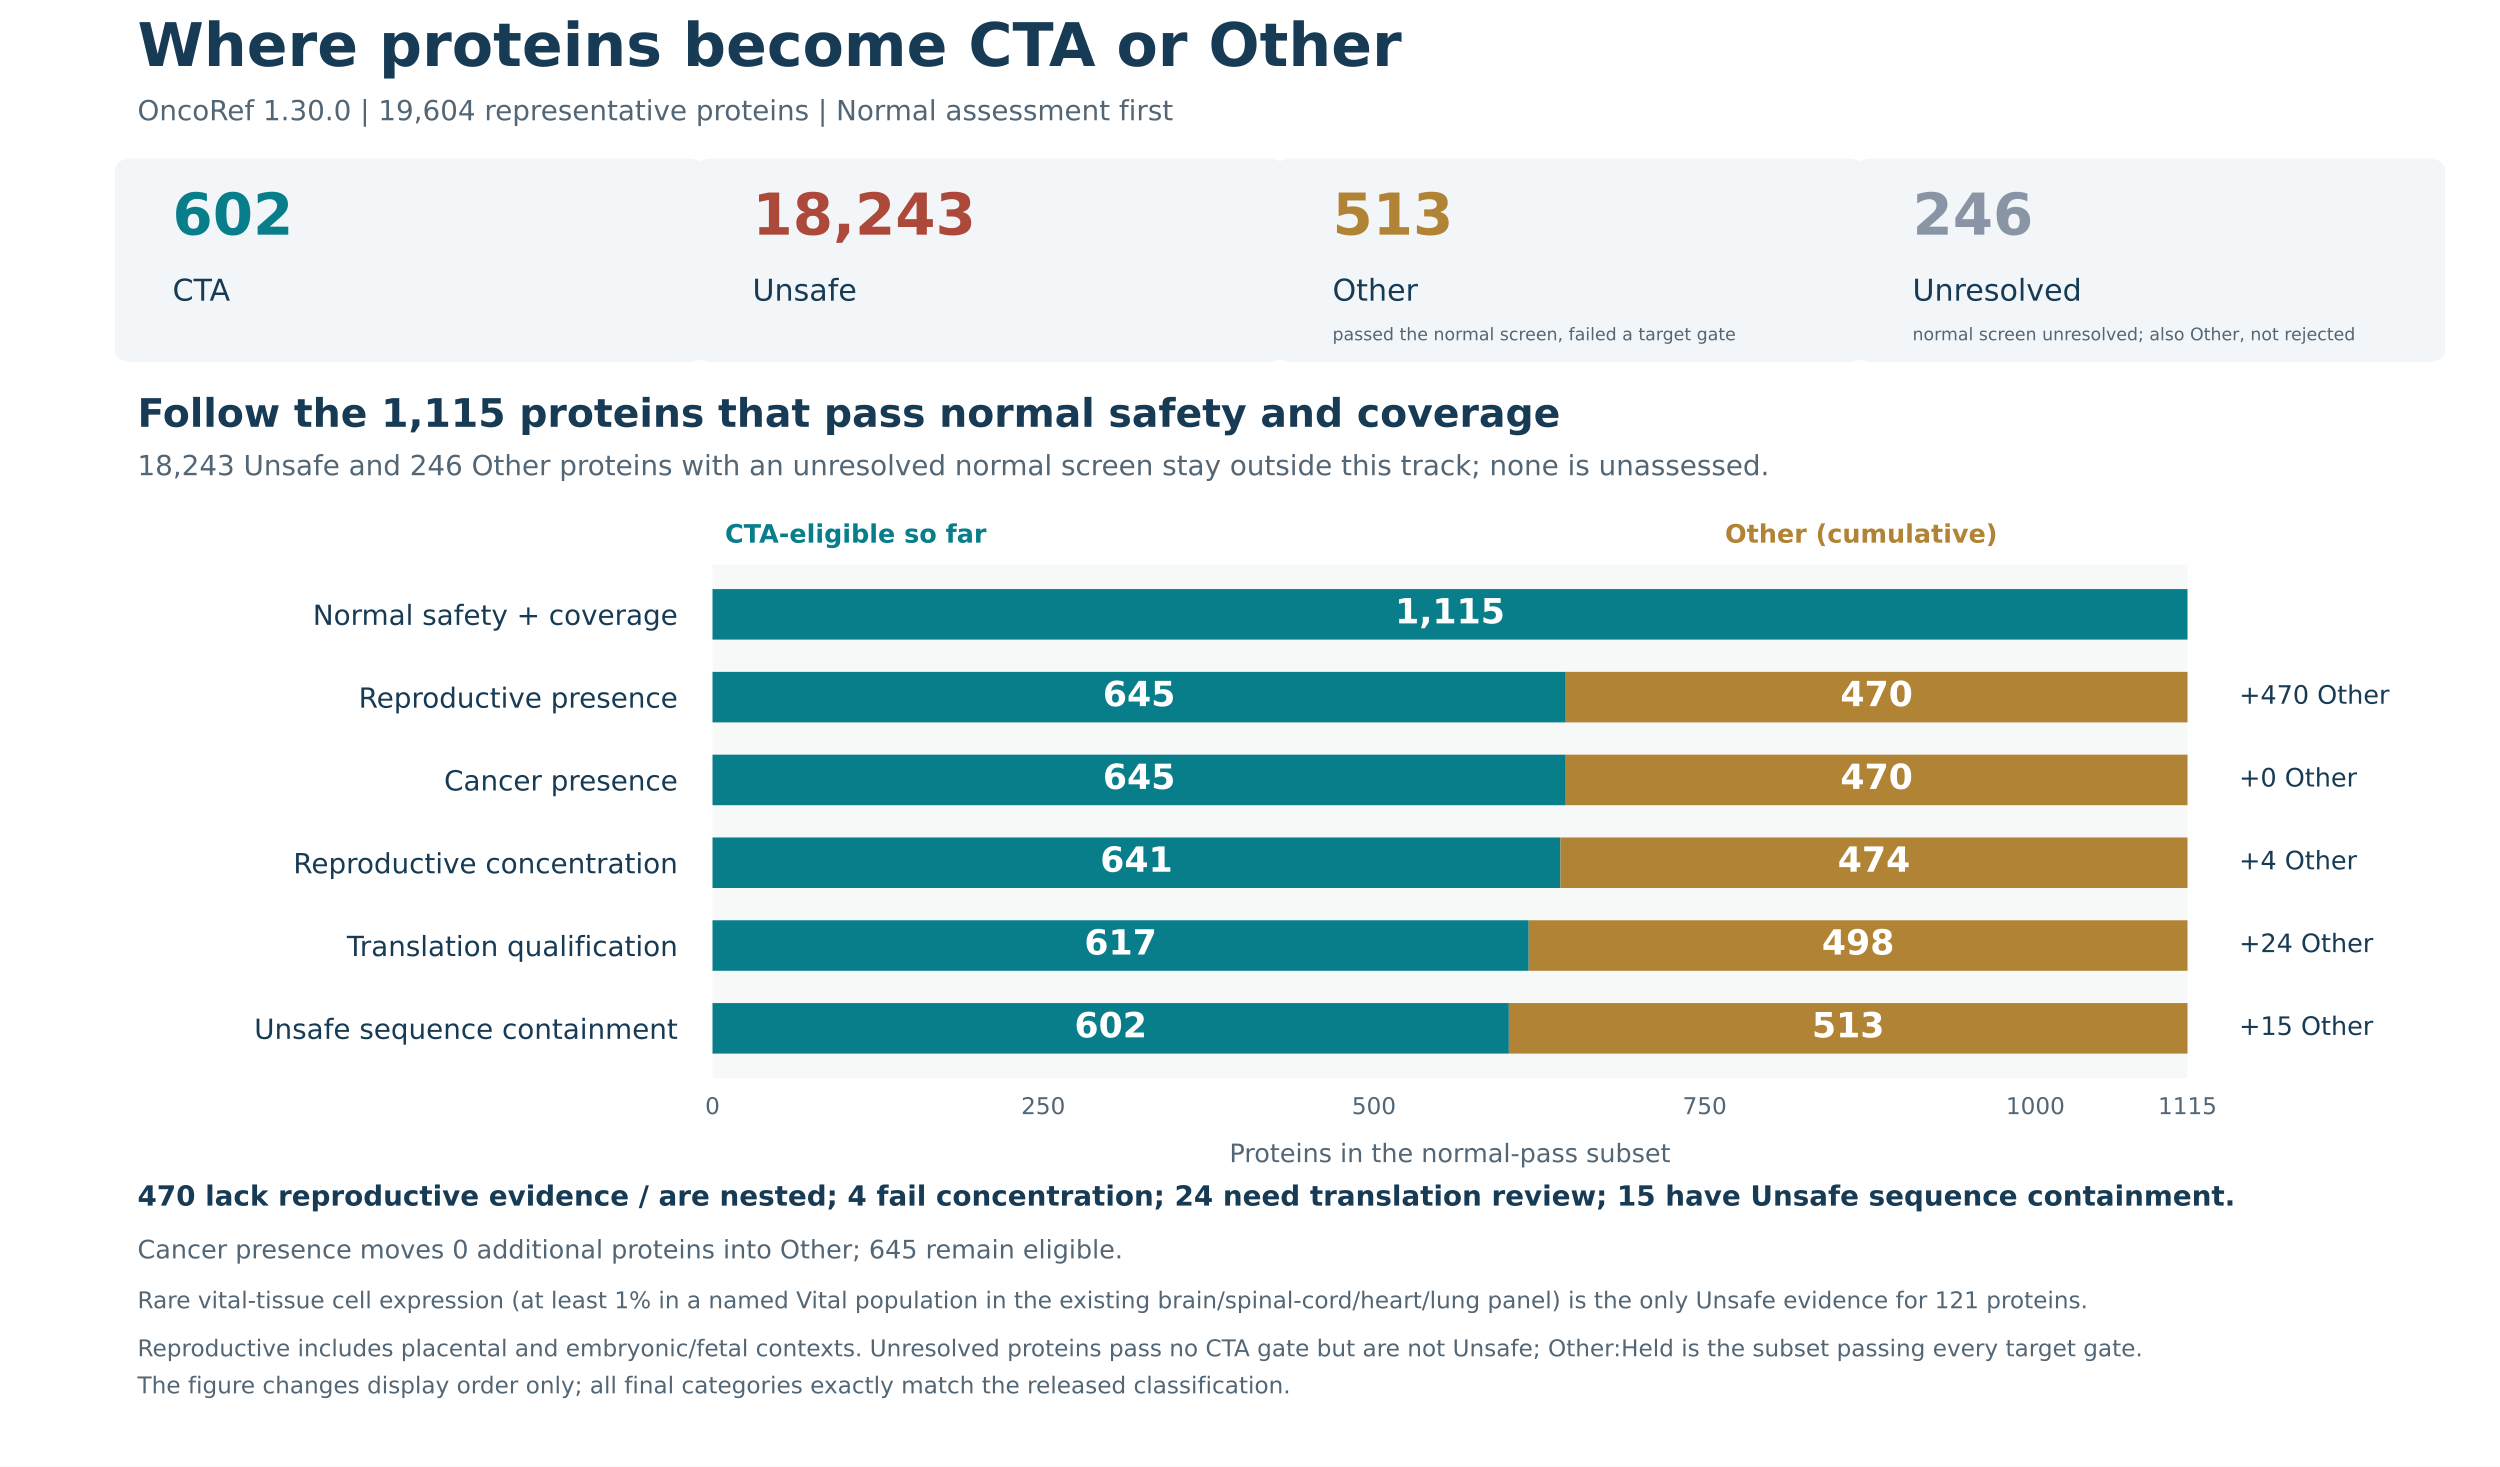
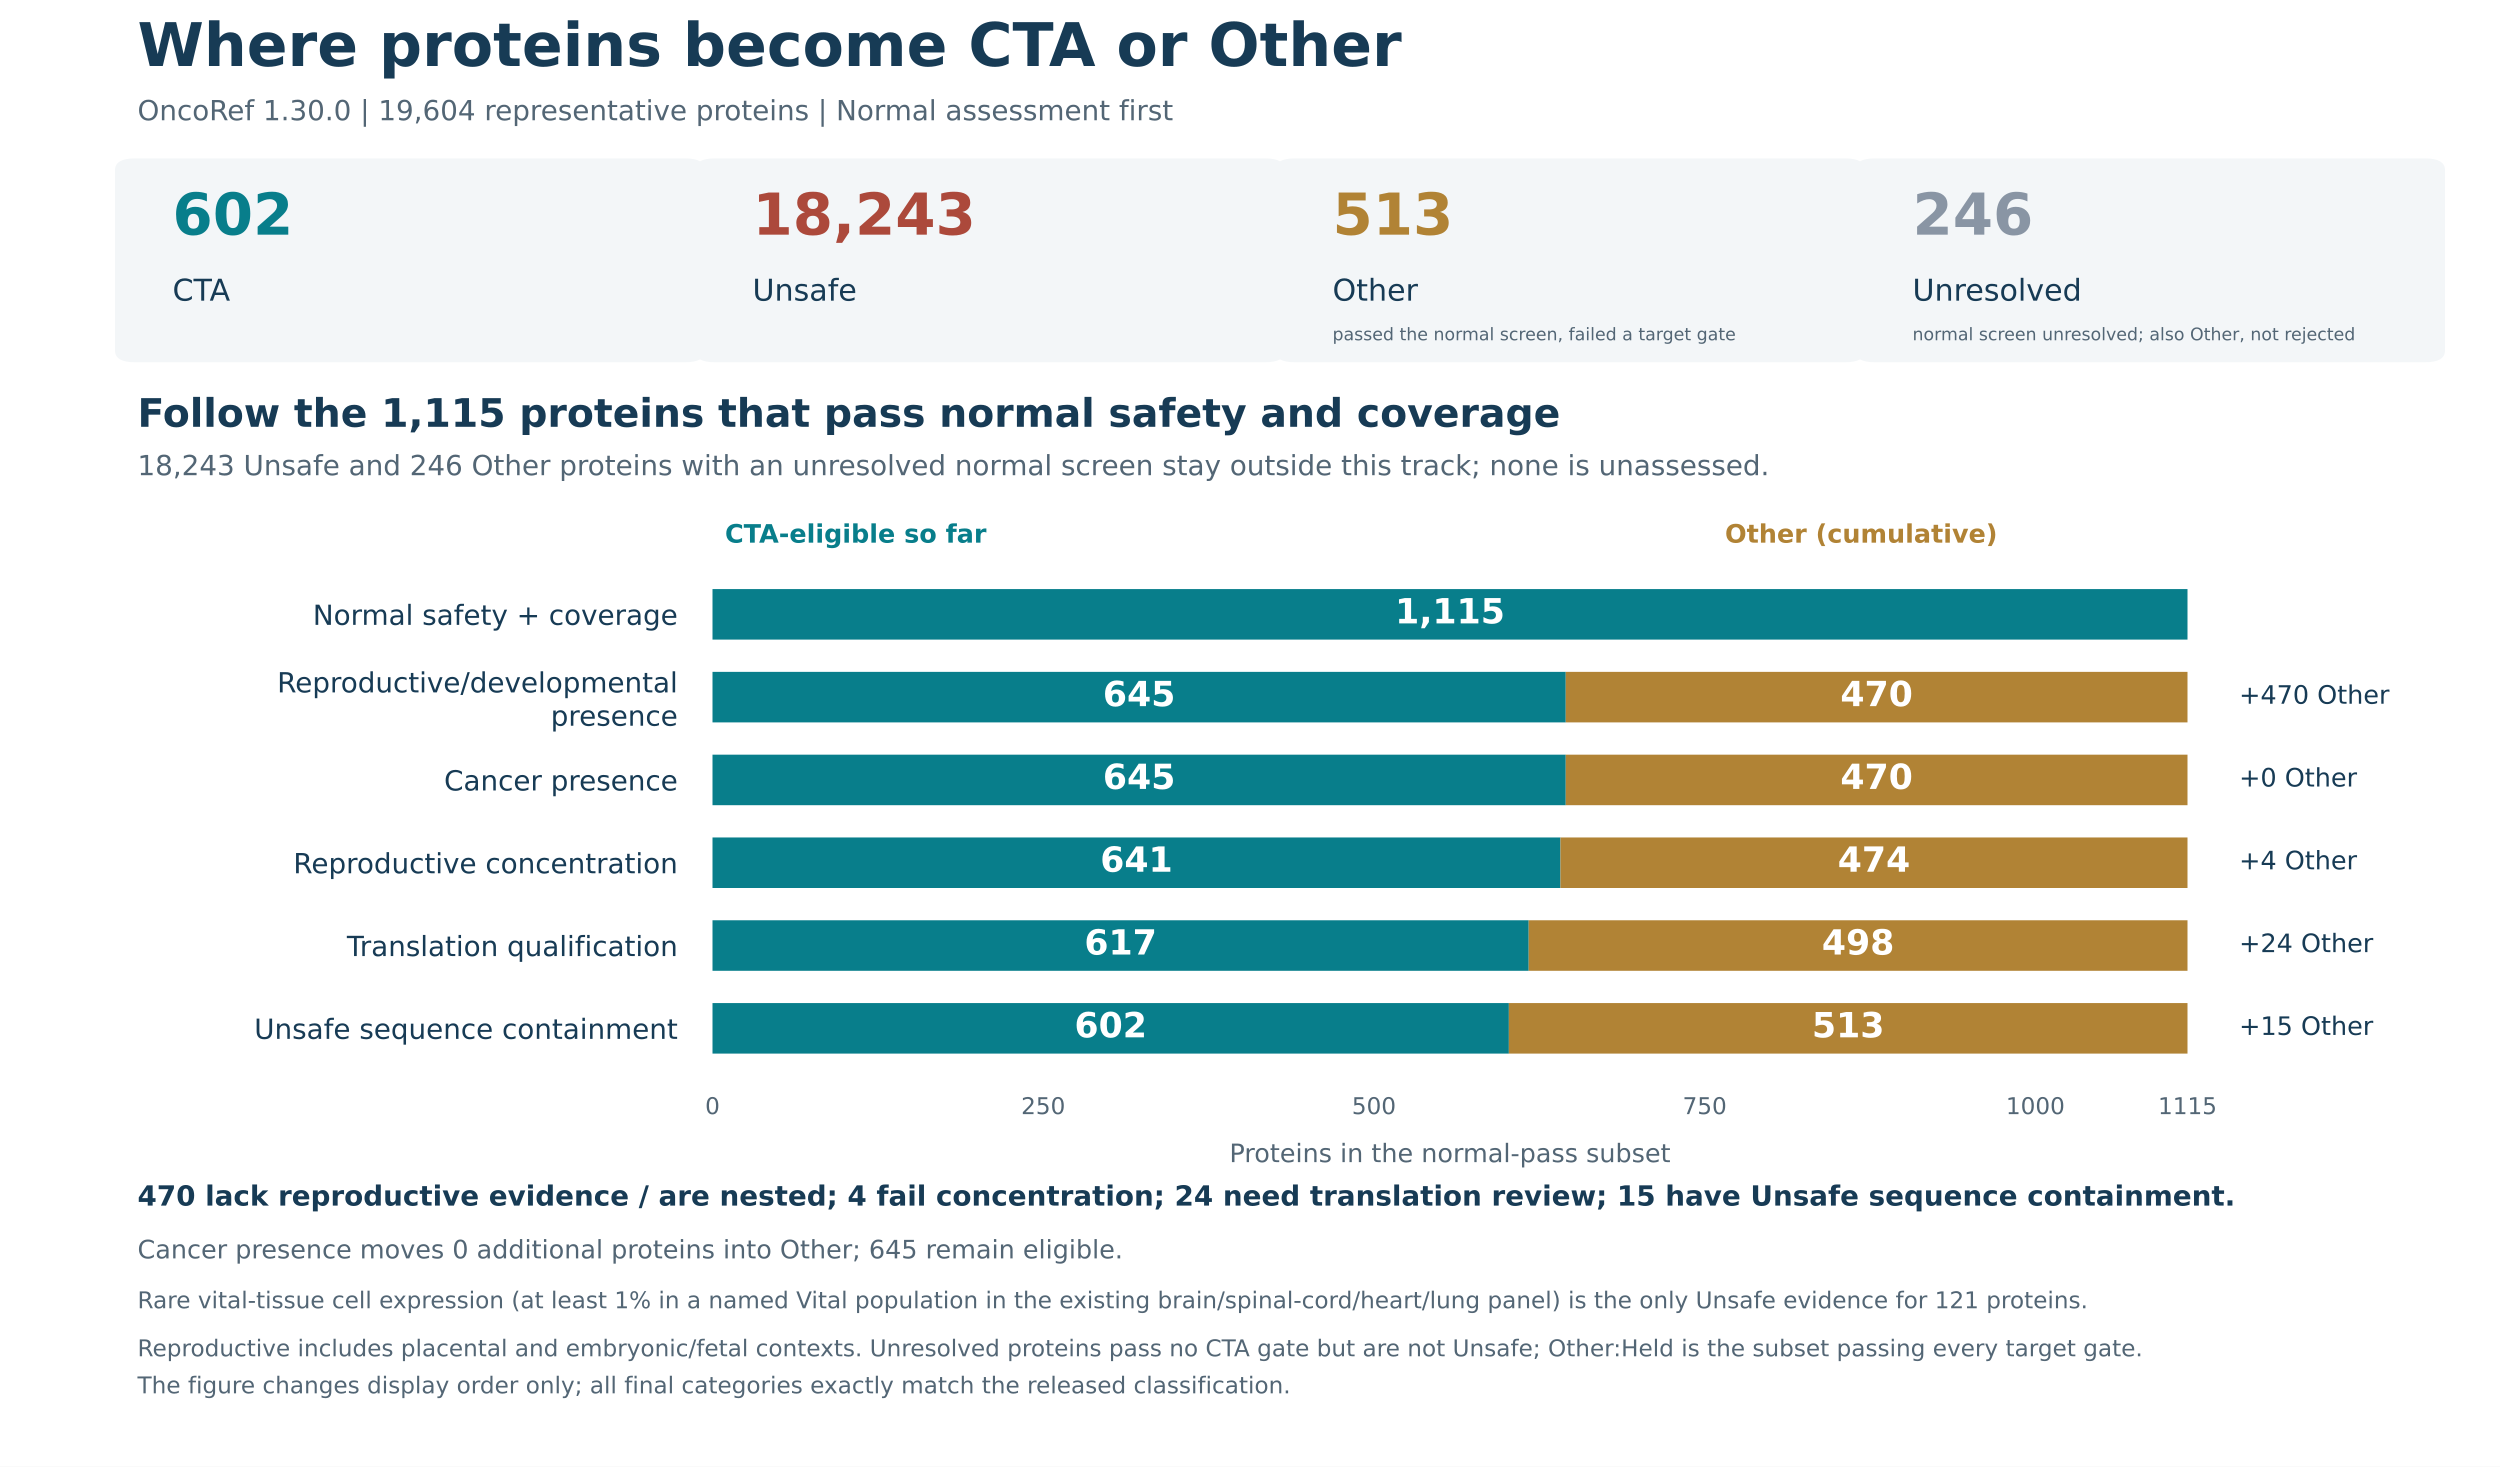
<svg xmlns="http://www.w3.org/2000/svg" width="1080pt" height="633.6pt" viewBox="0 0 1080 633.6" version="1.1">
  <defs>
    <style type="text/css">*{stroke-linejoin: round; stroke-linecap: butt}</style>
  </defs>
  <g id="figure_1">
    <g id="patch_1">
      <path d="M 0 633.6  L 1080 633.6  L 1080 0  L 0 0  z " style="fill: #ffffff" />
    </g>
    <g id="axes_1">
      <g id="patch_2">
-         <path d="M 307.8 465.696  L 945 465.696  L 945 243.936  L 307.8 243.936  z " style="fill: #f7f9f8" />
+         <path d="M 307.8 465.696  L 945 465.696  L 945 243.936  L 307.8 243.936  z " style="fill: #ffffff" />
      </g>
      <g id="patch_3">
-         <path d="M 307.8 254.487  L 945 254.487  L 945 276.306  L 307.8 276.306  z " clip-path="url(#p9fcbca50c5)" style="fill: #087e8b" />
+         <path d="M 307.8 254.487  L 945 254.487  L 945 276.306  L 307.8 276.306  z " clip-path="url(#pf0fbb8f3b6)" style="fill: #087e8b" />
      </g>
      <g id="patch_4">
-         <path d="M 307.8 290.255  L 676.404 290.255  L 676.404 312.074  L 307.8 312.074  z " clip-path="url(#p9fcbca50c5)" style="fill: #087e8b" />
+         <path d="M 307.8 290.255  L 676.404 290.255  L 676.404 312.074  L 307.8 312.074  z " clip-path="url(#pf0fbb8f3b6)" style="fill: #087e8b" />
      </g>
      <g id="patch_5">
-         <path d="M 307.8 326.023  L 676.404 326.023  L 676.404 347.841  L 307.8 347.841  z " clip-path="url(#p9fcbca50c5)" style="fill: #087e8b" />
+         <path d="M 307.8 326.023  L 676.404 326.023  L 676.404 347.841  L 307.8 347.841  z " clip-path="url(#pf0fbb8f3b6)" style="fill: #087e8b" />
      </g>
      <g id="patch_6">
-         <path d="M 307.8 361.791  L 674.119 361.791  L 674.119 383.609  L 307.8 383.609  z " clip-path="url(#p9fcbca50c5)" style="fill: #087e8b" />
+         <path d="M 307.8 361.791  L 674.119 361.791  L 674.119 383.609  L 307.8 383.609  z " clip-path="url(#pf0fbb8f3b6)" style="fill: #087e8b" />
      </g>
      <g id="patch_7">
-         <path d="M 307.8 397.558  L 660.403 397.558  L 660.403 419.377  L 307.8 419.377  z " clip-path="url(#p9fcbca50c5)" style="fill: #087e8b" />
+         <path d="M 307.8 397.558  L 660.403 397.558  L 660.403 419.377  L 307.8 419.377  z " clip-path="url(#pf0fbb8f3b6)" style="fill: #087e8b" />
      </g>
      <g id="patch_8">
-         <path d="M 307.8 433.326  L 651.831 433.326  L 651.831 455.145  L 307.8 455.145  z " clip-path="url(#p9fcbca50c5)" style="fill: #087e8b" />
+         <path d="M 307.8 433.326  L 651.831 433.326  L 651.831 455.145  L 307.8 455.145  z " clip-path="url(#pf0fbb8f3b6)" style="fill: #087e8b" />
      </g>
      <g id="patch_9">
-         <path d="M 945 254.487  L 945 254.487  L 945 276.306  L 945 276.306  z " clip-path="url(#p9fcbca50c5)" style="fill: #b18335" />
+         <path d="M 945 254.487  L 945 254.487  L 945 276.306  L 945 276.306  z " clip-path="url(#pf0fbb8f3b6)" style="fill: #b18335" />
      </g>
      <g id="patch_10">
-         <path d="M 676.404 290.255  L 945 290.255  L 945 312.074  L 676.404 312.074  z " clip-path="url(#p9fcbca50c5)" style="fill: #b18335" />
+         <path d="M 676.404 290.255  L 945 290.255  L 945 312.074  L 676.404 312.074  z " clip-path="url(#pf0fbb8f3b6)" style="fill: #b18335" />
      </g>
      <g id="patch_11">
-         <path d="M 676.404 326.023  L 945 326.023  L 945 347.841  L 676.404 347.841  z " clip-path="url(#p9fcbca50c5)" style="fill: #b18335" />
+         <path d="M 676.404 326.023  L 945 326.023  L 945 347.841  L 676.404 347.841  z " clip-path="url(#pf0fbb8f3b6)" style="fill: #b18335" />
      </g>
      <g id="patch_12">
-         <path d="M 674.119 361.791  L 945 361.791  L 945 383.609  L 674.119 383.609  z " clip-path="url(#p9fcbca50c5)" style="fill: #b18335" />
+         <path d="M 674.119 361.791  L 945 361.791  L 945 383.609  L 674.119 383.609  z " clip-path="url(#pf0fbb8f3b6)" style="fill: #b18335" />
      </g>
      <g id="patch_13">
-         <path d="M 660.403 397.558  L 945 397.558  L 945 419.377  L 660.403 419.377  z " clip-path="url(#p9fcbca50c5)" style="fill: #b18335" />
+         <path d="M 660.403 397.558  L 945 397.558  L 945 419.377  L 660.403 419.377  z " clip-path="url(#pf0fbb8f3b6)" style="fill: #b18335" />
      </g>
      <g id="patch_14">
-         <path d="M 651.831 433.326  L 945 433.326  L 945 455.145  L 651.831 455.145  z " clip-path="url(#p9fcbca50c5)" style="fill: #b18335" />
+         <path d="M 651.831 433.326  L 945 433.326  L 945 455.145  L 651.831 455.145  z " clip-path="url(#pf0fbb8f3b6)" style="fill: #b18335" />
      </g>
      <g id="matplotlib.axis_1">
        <g id="xtick_1">
          <g id="line2d_1" />
          <g id="text_1">
            <text style="font-size: 10px; font-family: 'DejaVu Sans'; text-anchor: middle; fill: #536675" x="307.8" y="481.294" transform="rotate(-0 307.8 481.2937)">0</text>
          </g>
        </g>
        <g id="xtick_2">
          <g id="line2d_2" />
          <g id="text_2">
            <text style="font-size: 10px; font-family: 'DejaVu Sans'; text-anchor: middle; fill: #536675" x="450.67" y="481.294" transform="rotate(-0 450.67 481.2937)">250</text>
          </g>
        </g>
        <g id="xtick_3">
          <g id="line2d_3" />
          <g id="text_3">
            <text style="font-size: 10px; font-family: 'DejaVu Sans'; text-anchor: middle; fill: #536675" x="593.54" y="481.294" transform="rotate(-0 593.5399 481.2937)">500</text>
          </g>
        </g>
        <g id="xtick_4">
          <g id="line2d_4" />
          <g id="text_4">
            <text style="font-size: 10px; font-family: 'DejaVu Sans'; text-anchor: middle; fill: #536675" x="736.41" y="481.294" transform="rotate(-0 736.4099 481.2937)">750</text>
          </g>
        </g>
        <g id="xtick_5">
          <g id="line2d_5" />
          <g id="text_5">
            <text style="font-size: 10px; font-family: 'DejaVu Sans'; text-anchor: middle; fill: #536675" x="879.28" y="481.294" transform="rotate(-0 879.2798 481.2937)">1000</text>
          </g>
        </g>
        <g id="xtick_6">
          <g id="line2d_6" />
          <g id="text_6">
            <text style="font-size: 10px; font-family: 'DejaVu Sans'; text-anchor: middle; fill: #536675" x="945" y="481.294" transform="rotate(-0 945 481.2937)">1115</text>
          </g>
        </g>
        <g id="text_7">
          <text style="font-size: 11px; font-family: 'DejaVu Sans'; text-anchor: middle; fill: #536675" x="626.4" y="502.054" transform="rotate(-0 626.4 502.0543)">Proteins in the normal-pass subset</text>
        </g>
      </g>
      <g id="matplotlib.axis_2">
        <g id="ytick_1">
          <g id="line2d_7" />
          <g id="text_8">
            <text style="font-size: 12px; font-family: 'DejaVu Sans'; text-anchor: end; fill: #173b55" x="292.8" y="269.956" transform="rotate(-0 292.8 269.9557)">Normal safety + coverage</text>
          </g>
        </g>
        <g id="ytick_2">
          <g id="line2d_8" />
          <g id="text_9">
-             <text style="font-size: 12px; font-family: 'DejaVu Sans'; text-anchor: end; fill: #173b55" x="292.8" y="305.723" transform="rotate(-0 292.8 305.7235)">Reproductive presence</text>
+             <text style="font-size: 12px; font-family: 'DejaVu Sans'; fill: #173b55" transform="translate(119.7469 299.1229)">Reproductive/developmental</text>
+             <text style="font-size: 12px; font-family: 'DejaVu Sans'; fill: #173b55" transform="translate(237.9075 313.5252)">presence</text>
          </g>
        </g>
        <g id="ytick_3">
          <g id="line2d_9" />
          <g id="text_10">
            <text style="font-size: 12px; font-family: 'DejaVu Sans'; text-anchor: end; fill: #173b55" x="292.8" y="341.491" transform="rotate(-0 292.8 341.4907)">Cancer presence</text>
          </g>
        </g>
        <g id="ytick_4">
          <g id="line2d_10" />
          <g id="text_11">
            <text style="font-size: 12px; font-family: 'DejaVu Sans'; text-anchor: end; fill: #173b55" x="292.8" y="377.259" transform="rotate(-0 292.8 377.2589)">Reproductive concentration</text>
          </g>
        </g>
        <g id="ytick_5">
          <g id="line2d_11" />
          <g id="text_12">
            <text style="font-size: 12px; font-family: 'DejaVu Sans'; text-anchor: end; fill: #173b55" x="292.8" y="413.027" transform="rotate(-0 292.8 413.0267)">Translation qualification</text>
          </g>
        </g>
        <g id="ytick_6">
          <g id="line2d_12" />
          <g id="text_13">
            <text style="font-size: 12px; font-family: 'DejaVu Sans'; text-anchor: end; fill: #173b55" x="292.8" y="448.794" transform="rotate(-0 292.8 448.7944)">Unsafe sequence containment</text>
          </g>
        </g>
      </g>
      <g id="text_14">
        <text style="font-weight: 700; font-size: 15px; font-family: 'DejaVu Sans'; text-anchor: middle; fill: #ffffff" x="626.4" y="269.293" transform="rotate(-0 626.4 269.2931)">1,115</text>
      </g>
      <g id="text_15">
        <text style="font-weight: 700; font-size: 15px; font-family: 'DejaVu Sans'; text-anchor: middle; fill: #ffffff" x="492.102" y="305.061" transform="rotate(-0 492.1022 305.0609)">645</text>
      </g>
      <g id="text_16">
        <text style="font-weight: 700; font-size: 15px; font-family: 'DejaVu Sans'; text-anchor: middle; fill: #ffffff" x="810.702" y="305.061" transform="rotate(-0 810.7022 305.0609)">470</text>
      </g>
      <g id="text_17">
        <text style="font-size: 11px; font-family: 'DejaVu Sans'; text-anchor: start; fill: #173b55" x="967.302" y="304.022" transform="rotate(-0 967.302 304.0222)">+470 Other</text>
      </g>
      <g id="text_18">
        <text style="font-weight: 700; font-size: 15px; font-family: 'DejaVu Sans'; text-anchor: middle; fill: #ffffff" x="492.102" y="340.829" transform="rotate(-0 492.1022 340.8286)">645</text>
      </g>
      <g id="text_19">
        <text style="font-weight: 700; font-size: 15px; font-family: 'DejaVu Sans'; text-anchor: middle; fill: #ffffff" x="810.702" y="340.829" transform="rotate(-0 810.7022 340.8286)">470</text>
      </g>
      <g id="text_20">
        <text style="font-size: 11px; font-family: 'DejaVu Sans'; text-anchor: start; fill: #173b55" x="967.302" y="339.79" transform="rotate(-0 967.302 339.79)">+0 Other</text>
      </g>
      <g id="text_21">
        <text style="font-weight: 700; font-size: 15px; font-family: 'DejaVu Sans'; text-anchor: middle; fill: #ffffff" x="490.959" y="376.596" transform="rotate(-0 490.9593 376.5964)">641</text>
      </g>
      <g id="text_22">
        <text style="font-weight: 700; font-size: 15px; font-family: 'DejaVu Sans'; text-anchor: middle; fill: #ffffff" x="809.559" y="376.596" transform="rotate(-0 809.5593 376.5964)">474</text>
      </g>
      <g id="text_23">
        <text style="font-size: 11px; font-family: 'DejaVu Sans'; text-anchor: start; fill: #173b55" x="967.302" y="375.558" transform="rotate(-0 967.302 375.5577)">+4 Other</text>
      </g>
      <g id="text_24">
        <text style="font-weight: 700; font-size: 15px; font-family: 'DejaVu Sans'; text-anchor: middle; fill: #ffffff" x="484.102" y="412.364" transform="rotate(-0 484.1015 412.3641)">617</text>
      </g>
      <g id="text_25">
        <text style="font-weight: 700; font-size: 15px; font-family: 'DejaVu Sans'; text-anchor: middle; fill: #ffffff" x="802.702" y="412.364" transform="rotate(-0 802.7015 412.3641)">498</text>
      </g>
      <g id="text_26">
        <text style="font-size: 11px; font-family: 'DejaVu Sans'; text-anchor: start; fill: #173b55" x="967.302" y="411.325" transform="rotate(-0 967.302 411.3255)">+24 Other</text>
      </g>
      <g id="text_27">
        <text style="font-weight: 700; font-size: 15px; font-family: 'DejaVu Sans'; text-anchor: middle; fill: #ffffff" x="479.815" y="448.132" transform="rotate(-0 479.8154 448.1318)">602</text>
      </g>
      <g id="text_28">
        <text style="font-weight: 700; font-size: 15px; font-family: 'DejaVu Sans'; text-anchor: middle; fill: #ffffff" x="798.415" y="448.132" transform="rotate(-0 798.4154 448.1318)">513</text>
      </g>
      <g id="text_29">
        <text style="font-size: 11px; font-family: 'DejaVu Sans'; text-anchor: start; fill: #173b55" x="967.302" y="447.093" transform="rotate(-0 967.302 447.0932)">+15 Other</text>
      </g>
    </g>
    <g id="patch_15">
      <path d="M 58.32 156.499  L 295.92 156.499  Q 304.56 156.499 304.56 151.43  L 304.56 73.498  Q 304.56 68.429 295.92 68.429  L 58.32 68.429  Q 49.68 68.429 49.68 73.498  L 49.68 151.43  Q 49.68 156.499 58.32 156.499  z " style="fill: #f3f6f8" />
    </g>
    <g id="patch_16">
      <path d="M 308.88 156.499  L 546.48 156.499  Q 555.12 156.499 555.12 151.43  L 555.12 73.498  Q 555.12 68.429 546.48 68.429  L 308.88 68.429  Q 300.24 68.429 300.24 73.498  L 300.24 151.43  Q 300.24 156.499 308.88 156.499  z " style="fill: #f3f6f8" />
    </g>
    <g id="patch_17">
      <path d="M 559.44 156.499  L 797.04 156.499  Q 805.68 156.499 805.68 151.43  L 805.68 73.498  Q 805.68 68.429 797.04 68.429  L 559.44 68.429  Q 550.8 68.429 550.8 73.498  L 550.8 151.43  Q 550.8 156.499 559.44 156.499  z " style="fill: #f3f6f8" />
    </g>
    <g id="patch_18">
      <path d="M 810 156.499  L 1047.6 156.499  Q 1056.24 156.499 1056.24 151.43  L 1056.24 73.498  Q 1056.24 68.429 1047.6 68.429  L 810 68.429  Q 801.36 68.429 801.36 73.498  L 801.36 151.43  Q 801.36 156.499 810 156.499  z " style="fill: #f3f6f8" />
    </g>
    <g id="text_30">
      <text style="font-weight: 700; font-size: 26px; font-family: 'DejaVu Sans'; text-anchor: start; fill: #173b55" x="59.4" y="28.512" transform="rotate(-0 59.4 28.512)">Where proteins become CTA or Other</text>
    </g>
    <g id="text_31">
      <text style="font-size: 12px; font-family: 'DejaVu Sans'; text-anchor: start; fill: #536675" x="59.4" y="51.955" transform="rotate(-0 59.4 51.9552)">OncoRef 1.30.0  |  19,604 representative proteins  |  Normal assessment first</text>
    </g>
    <g id="text_32">
      <text style="font-weight: 700; font-size: 25px; font-family: 'DejaVu Sans'; text-anchor: start; fill: #087e8b" x="74.52" y="101.376" transform="rotate(-0 74.52 101.376)">602</text>
    </g>
    <g id="text_33">
      <text style="font-size: 13px; font-family: 'DejaVu Sans'; text-anchor: start; fill: #173b55" x="74.52" y="129.888" transform="rotate(-0 74.52 129.888)">CTA</text>
    </g>
    <g id="text_34">
      <text style="font-weight: 700; font-size: 25px; font-family: 'DejaVu Sans'; text-anchor: start; fill: #ac493b" x="325.08" y="101.376" transform="rotate(-0 325.08 101.376)">18,243</text>
    </g>
    <g id="text_35">
      <text style="font-size: 13px; font-family: 'DejaVu Sans'; text-anchor: start; fill: #173b55" x="325.08" y="129.888" transform="rotate(-0 325.08 129.888)">Unsafe</text>
    </g>
    <g id="text_36">
      <text style="font-weight: 700; font-size: 25px; font-family: 'DejaVu Sans'; text-anchor: start; fill: #b18335" x="575.64" y="101.376" transform="rotate(-0 575.64 101.376)">513</text>
    </g>
    <g id="text_37">
      <text style="font-size: 13px; font-family: 'DejaVu Sans'; text-anchor: start; fill: #173b55" x="575.64" y="129.888" transform="rotate(-0 575.64 129.888)">Other</text>
    </g>
    <g id="text_38">
      <text style="font-size: 7.5px; font-family: 'DejaVu Sans'; text-anchor: start; fill: #536675" x="575.64" y="146.995" transform="rotate(-0 575.64 146.9952)">passed the normal screen, failed a target gate</text>
    </g>
    <g id="text_39">
      <text style="font-weight: 700; font-size: 25px; font-family: 'DejaVu Sans'; text-anchor: start; fill: #8995a4" x="826.2" y="101.376" transform="rotate(-0 826.2 101.376)">246</text>
    </g>
    <g id="text_40">
      <text style="font-size: 13px; font-family: 'DejaVu Sans'; text-anchor: start; fill: #173b55" x="826.2" y="129.888" transform="rotate(-0 826.2 129.888)">Unresolved</text>
    </g>
    <g id="text_41">
      <text style="font-size: 7.5px; font-family: 'DejaVu Sans'; text-anchor: start; fill: #536675" x="826.2" y="146.995" transform="rotate(-0 826.2 146.9952)">normal screen unresolved; also Other, not rejected</text>
    </g>
    <g id="text_42">
      <text style="font-weight: 700; font-size: 17px; font-family: 'DejaVu Sans'; text-anchor: start; fill: #173b55" x="59.4" y="184.378" transform="rotate(-0 59.4 184.3776)">Follow the 1,115 proteins that pass normal safety and coverage</text>
    </g>
    <g id="text_43">
      <text style="font-size: 12px; font-family: 'DejaVu Sans'; text-anchor: start; fill: #536675" x="59.4" y="205.286" transform="rotate(-0 59.4 205.2864)">18,243 Unsafe and 246 Other proteins with an unresolved normal screen stay outside this track; none is unassessed.</text>
    </g>
    <g id="text_44">
      <text style="font-weight: 700; font-size: 11px; font-family: 'DejaVu Sans'; text-anchor: start; fill: #087e8b" x="313.2" y="234.432" transform="rotate(-0 313.2 234.432)">CTA-eligible so far</text>
    </g>
    <g id="text_45">
      <text style="font-weight: 700; font-size: 11px; font-family: 'DejaVu Sans'; text-anchor: start; fill: #b18335" x="745.2" y="234.432" transform="rotate(-0 745.2 234.432)">Other (cumulative)</text>
    </g>
    <g id="text_46">
      <text style="font-weight: 700; font-size: 12px; font-family: 'DejaVu Sans'; text-anchor: start; fill: #173b55" x="59.4" y="520.819" transform="rotate(-0 59.4 520.8192)">470 lack reproductive evidence / are nested; 4 fail concentration; 24 need translation review; 15 have Unsafe sequence containment.</text>
    </g>
    <g id="text_47">
      <text style="font-size: 11px; font-family: 'DejaVu Sans'; text-anchor: start; fill: #536675" x="59.4" y="543.629" transform="rotate(-0 59.4 543.6288)">Cancer presence moves 0 additional proteins into Other; 645 remain eligible.</text>
    </g>
    <g id="text_48">
      <text style="font-size: 10px; font-family: 'DejaVu Sans'; text-anchor: start; fill: #536675" x="59.4" y="565.171" transform="rotate(-0 59.4 565.1712)">Rare vital-tissue cell expression (at least 1% in a named Vital population in the existing brain/spinal-cord/heart/lung panel) is the only Unsafe evidence for 121 proteins.</text>
    </g>
    <g id="text_49">
      <text style="font-size: 10px; font-family: 'DejaVu Sans'; fill: #536675" transform="translate(59.4 585.92)">Reproductive includes placental and embryonic/fetal contexts. Unresolved proteins pass no CTA gate but are not Unsafe; Other:Held is the subset passing every target gate.</text>
      <text style="font-size: 10px; font-family: 'DejaVu Sans'; fill: #536675" transform="translate(59.4 601.92)">The figure changes display order only; all final categories exactly match the released classification.</text>
    </g>
  </g>
  <defs>
-     <clipPath id="p9fcbca50c5">
+     <clipPath id="pf0fbb8f3b6">
      <rect x="307.8" y="243.936" width="637.2" height="221.76" />
    </clipPath>
  </defs>
</svg>
